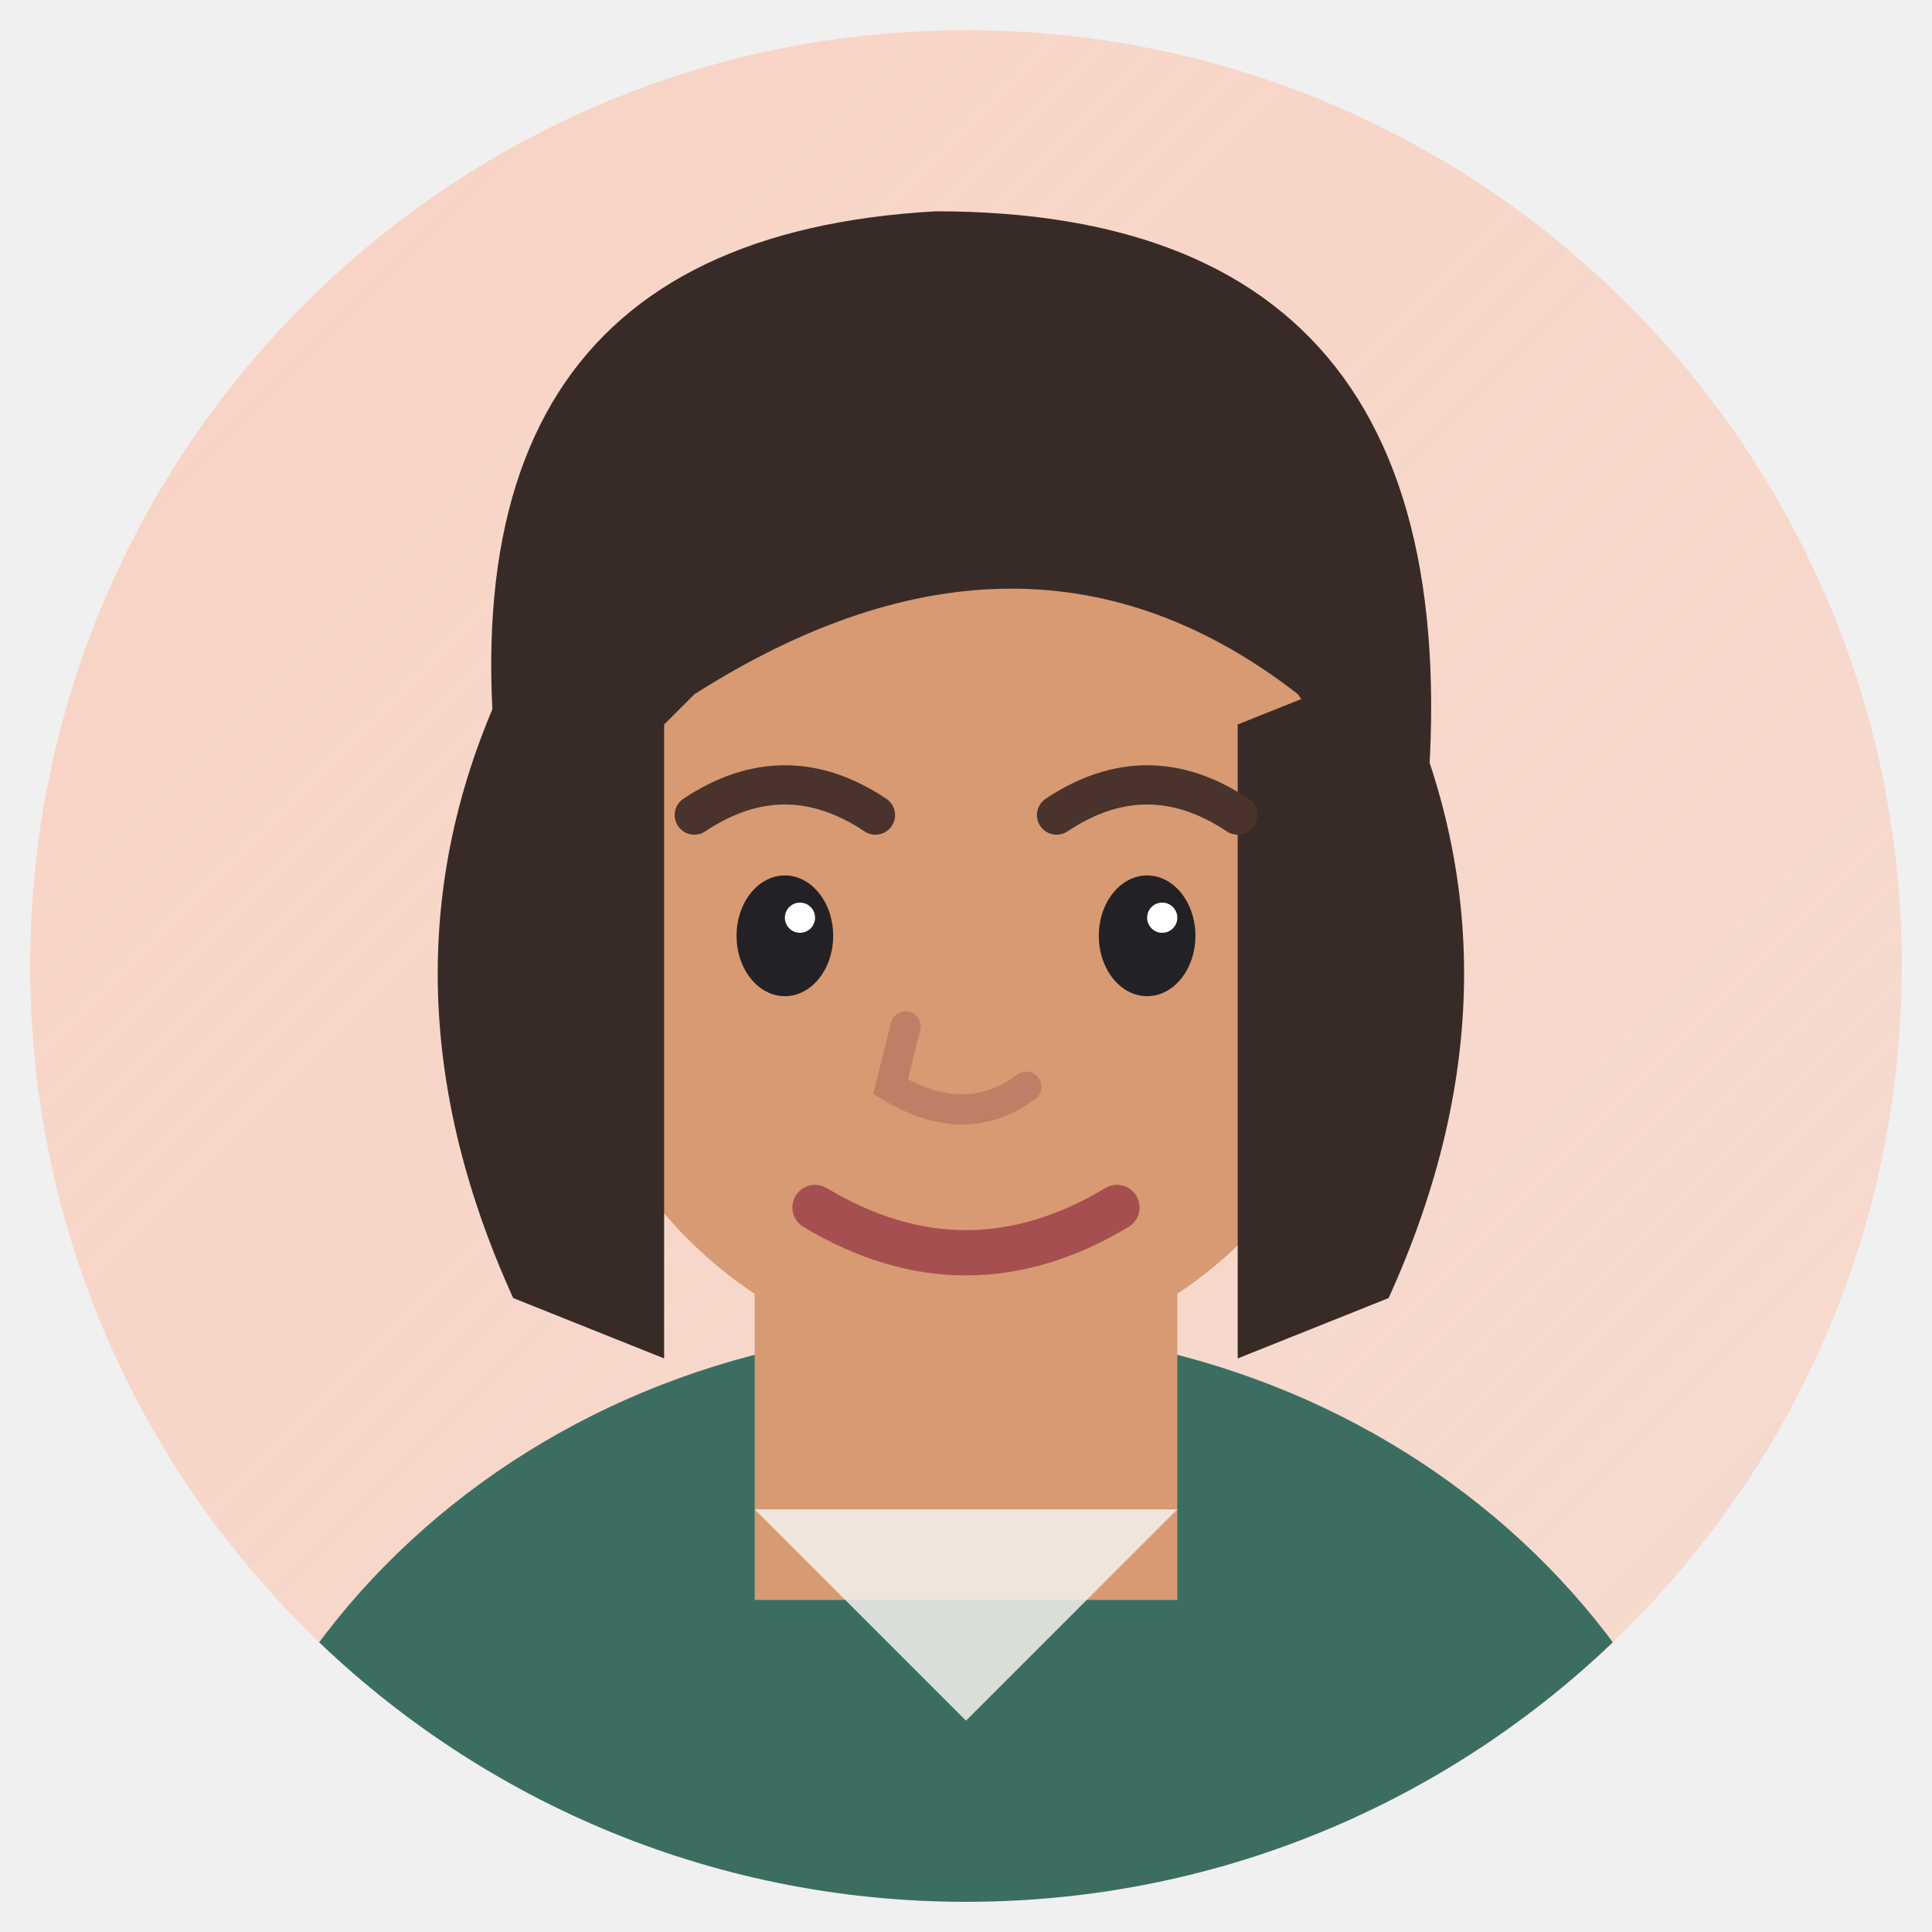
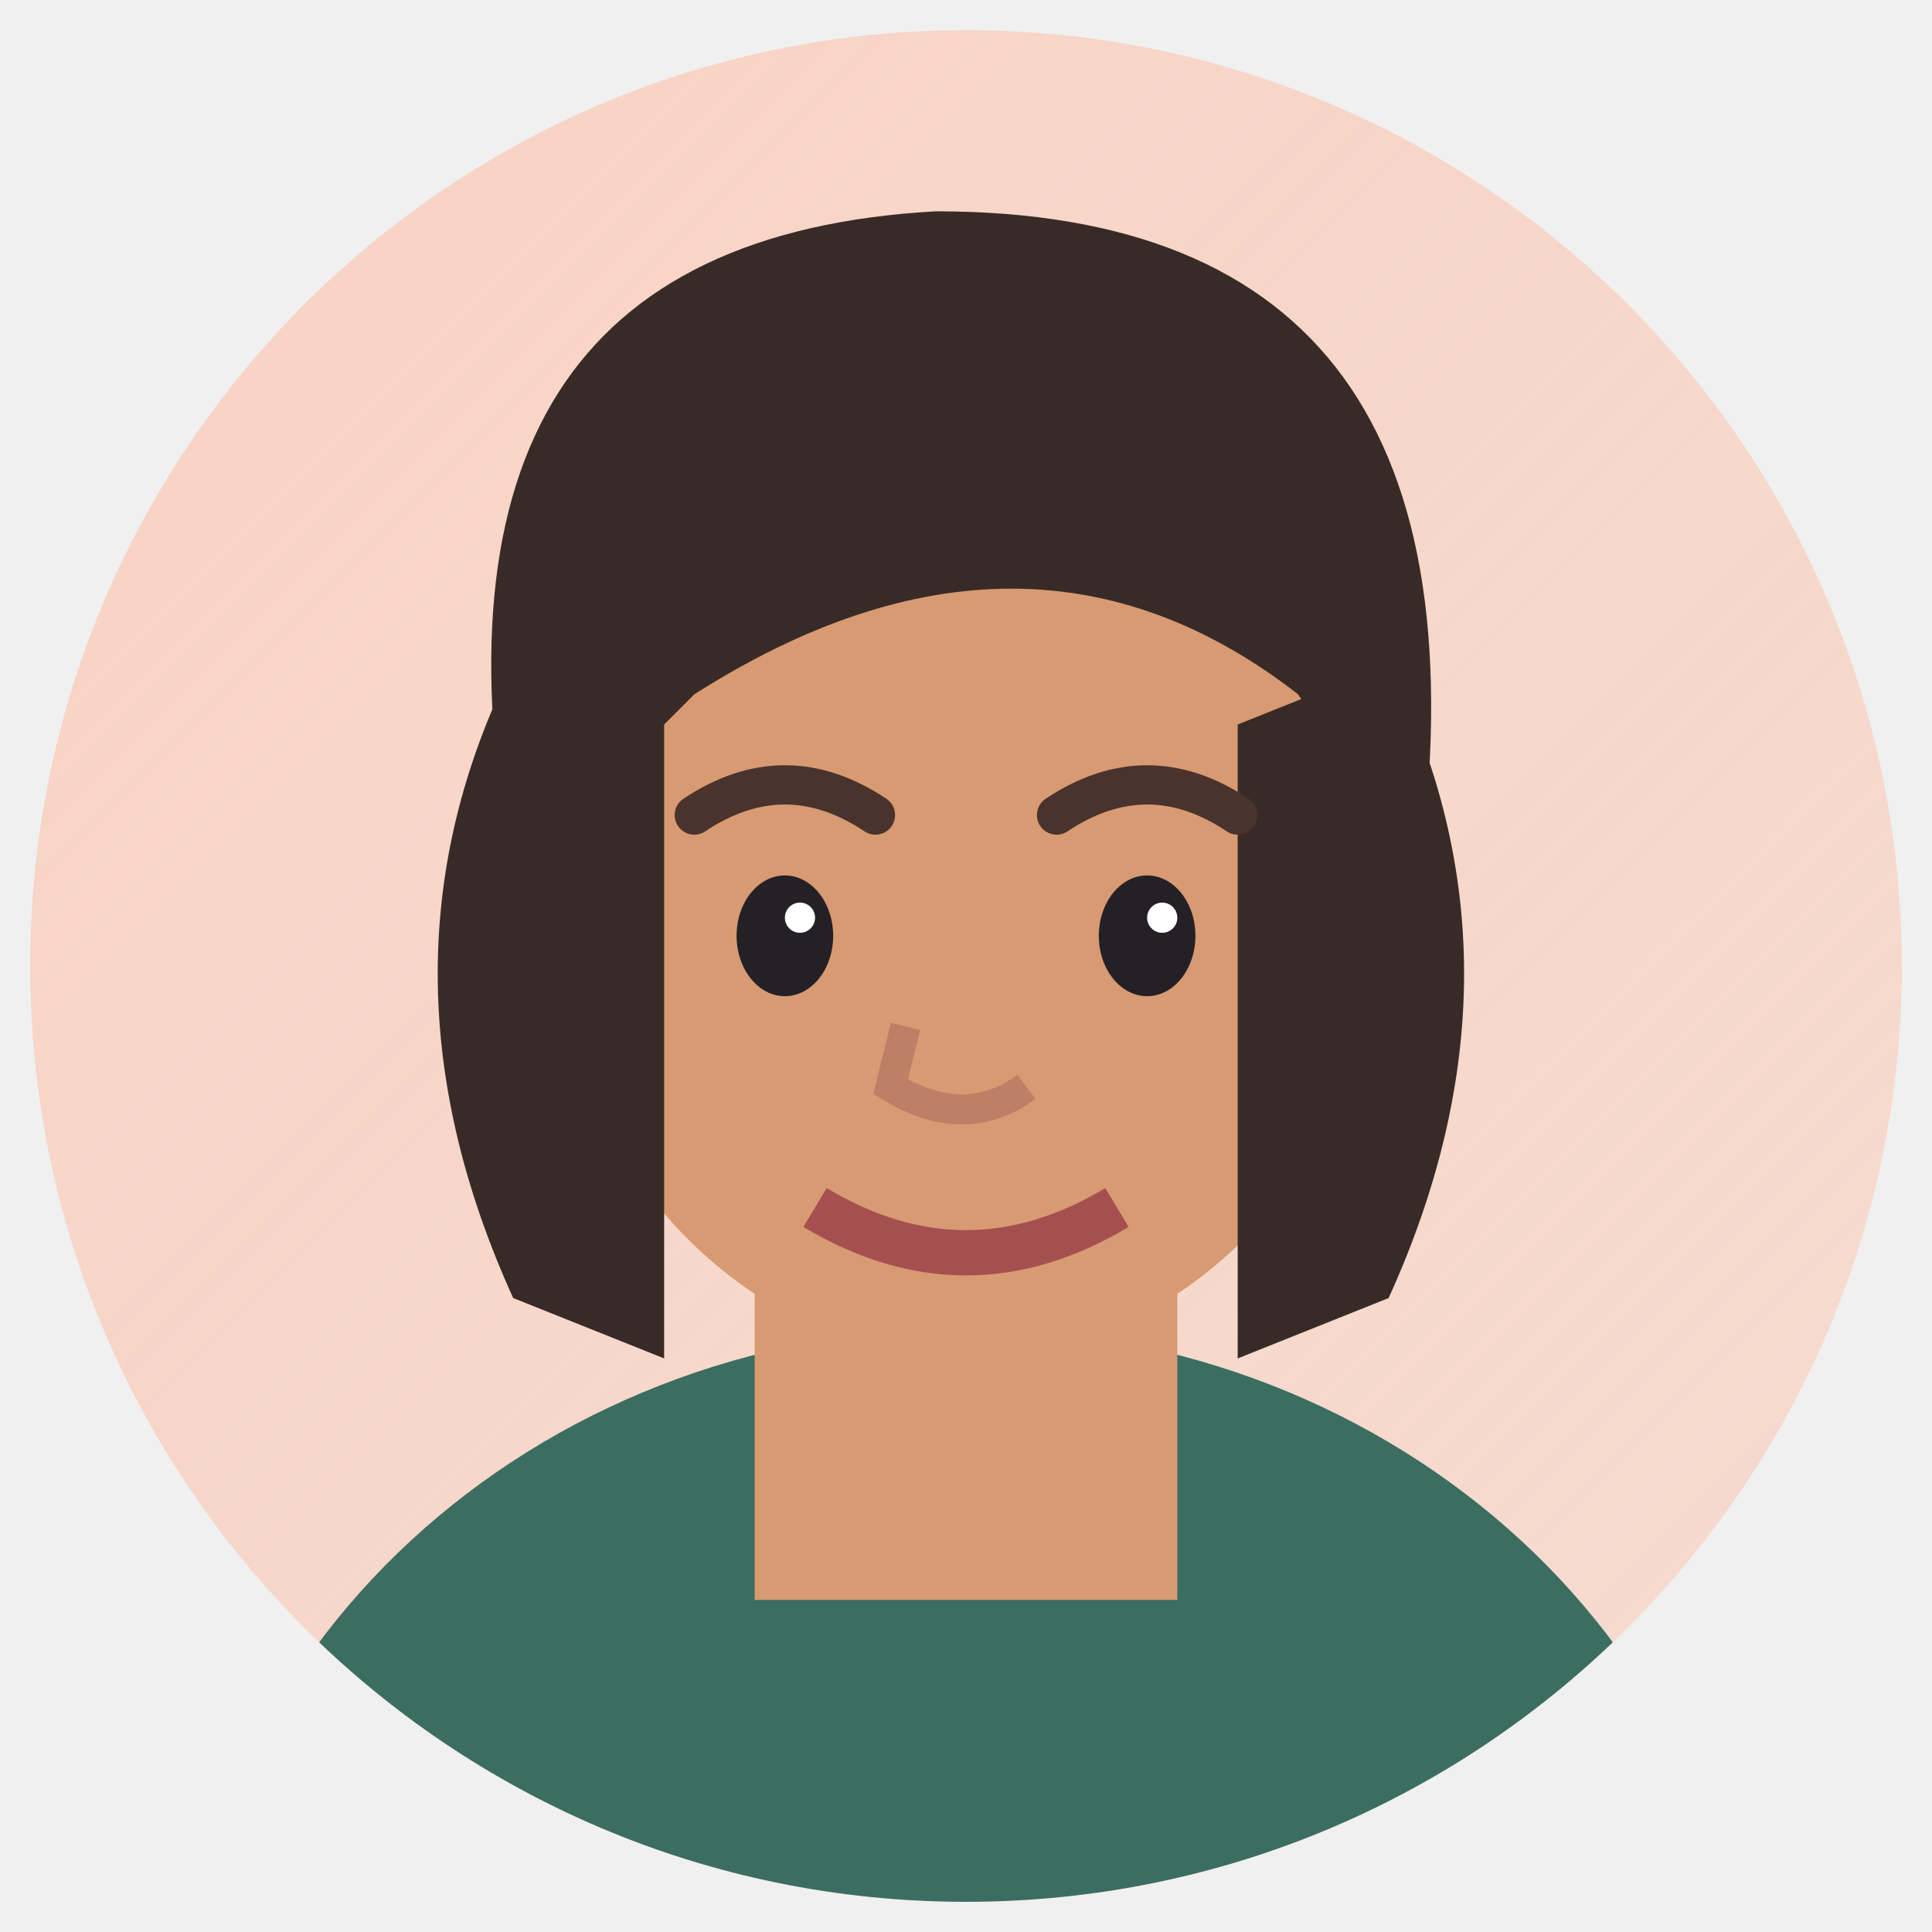
<svg xmlns="http://www.w3.org/2000/svg" width="64" height="64" viewBox="0 0 64 64">
  <defs>
    <clipPath id="c">
      <circle cx="32" cy="32" r="31" />
    </clipPath>
    <linearGradient id="bg" x1="0" y1="0" x2="1" y2="1">
      <stop stop-color="#f8d3c4" />
      <stop offset="1" stop-color="#f8d3c4" stop-opacity=".72" />
    </linearGradient>
  </defs>
  <circle cx="32" cy="32" r="31" fill="url(#bg)" />
  <g clip-path="url(#c)">
    <ellipse cx="32" cy="68" rx="26" ry="24" fill="#3b6e61" />
    <path d="M25 42H39V53H25Z" fill="#d79a72" />
    <ellipse cx="32" cy="29" rx="14" ry="16" fill="#d79a72" />
    <ellipse cx="18.4" cy="31" rx="2.5" ry="3.5" fill="#d79a72" />
    <ellipse cx="45.6" cy="31" rx="2.5" ry="3.5" fill="#d79a72" />
    <path d="M17 29Q13 8 31 7Q50 7 47 29L43 23Q34 16 23 23Z" fill="#382b27" />
    <path d="M17 22Q12 32 17 43L22 45L22 24ZM46 22Q51 32 46 43L41 45L41 24Z" fill="#382b27" />
    <path d="M23 27Q26 25 29 27M35 27Q38 25 41 27" stroke="#49332c" stroke-width="1.3" stroke-linecap="round" fill="none" />
    <ellipse cx="26" cy="31" rx="1.6" ry="2" fill="#242126" />
    <ellipse cx="38" cy="31" rx="1.6" ry="2" fill="#242126" />
    <circle cx="26.5" cy="30.4" r=".5" fill="#fff" />
    <circle cx="38.5" cy="30.4" r=".5" fill="#fff" />
-     <path d="M30 34L29.5 36Q32 37.5 34 36" stroke="#bd8066" stroke-width="1" fill="none" stroke-linecap="round" />
-     <path d="M27 40Q32 43 37 40" stroke="#a64f50" stroke-width="1.5" fill="none" stroke-linecap="round" />
-     <path d="M25 50L32 57L39 50" fill="#f4f2ef" opacity=".85" />
+     <path d="M30 34L29.5 36Q32 37.5 34 36" stroke="#bd8066" stroke-width="1" fill="none" />
+     <path d="M27 40Q32 43 37 40" stroke="#a64f50" stroke-width="1.5" fill="none" />
  </g>
</svg>
